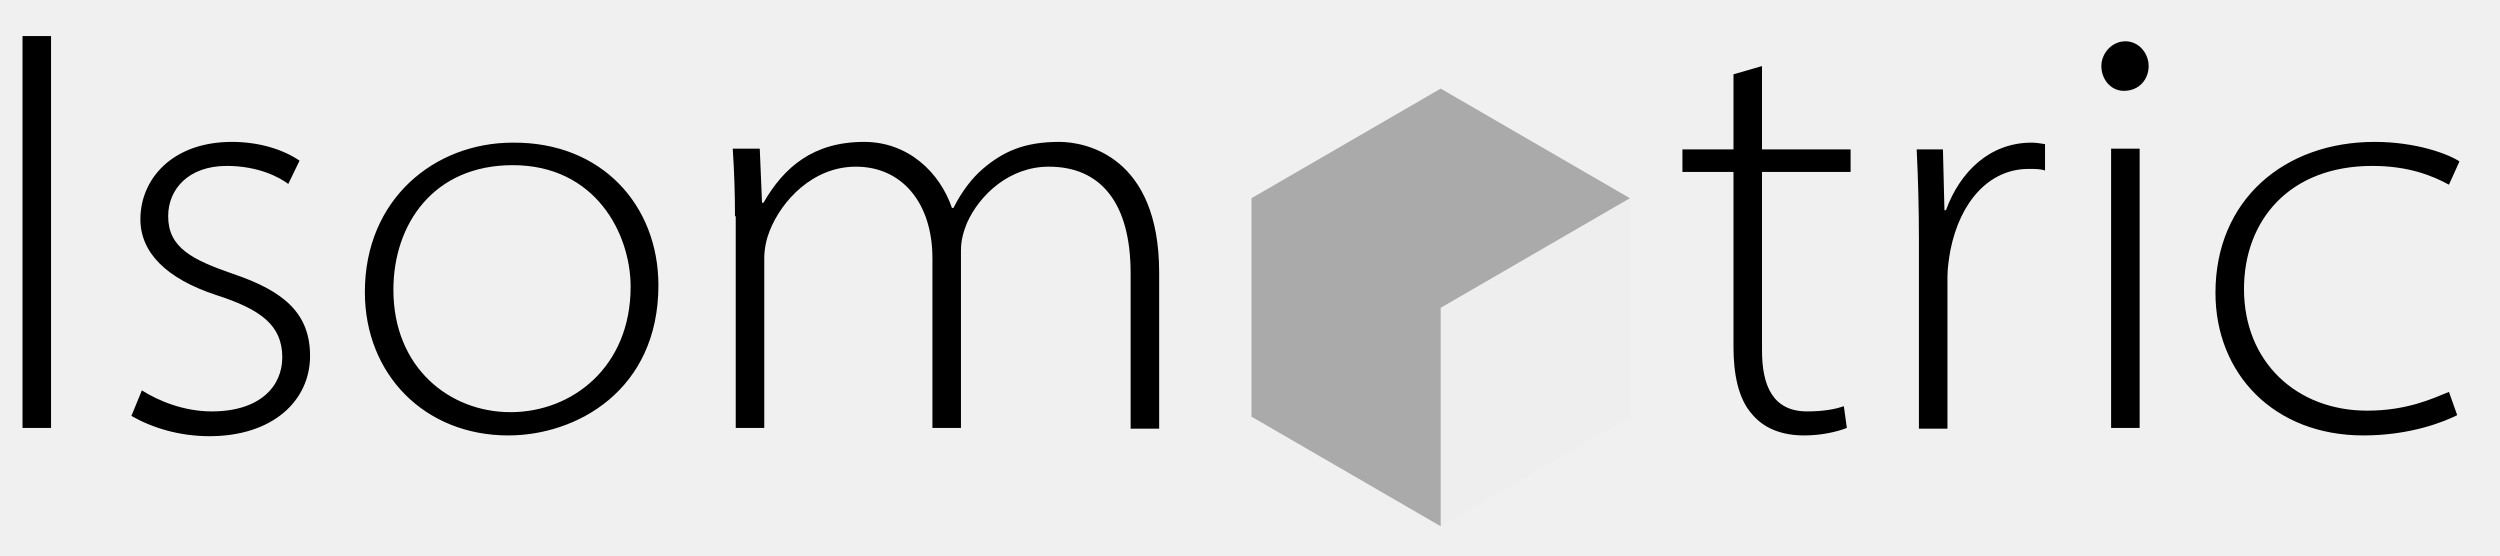
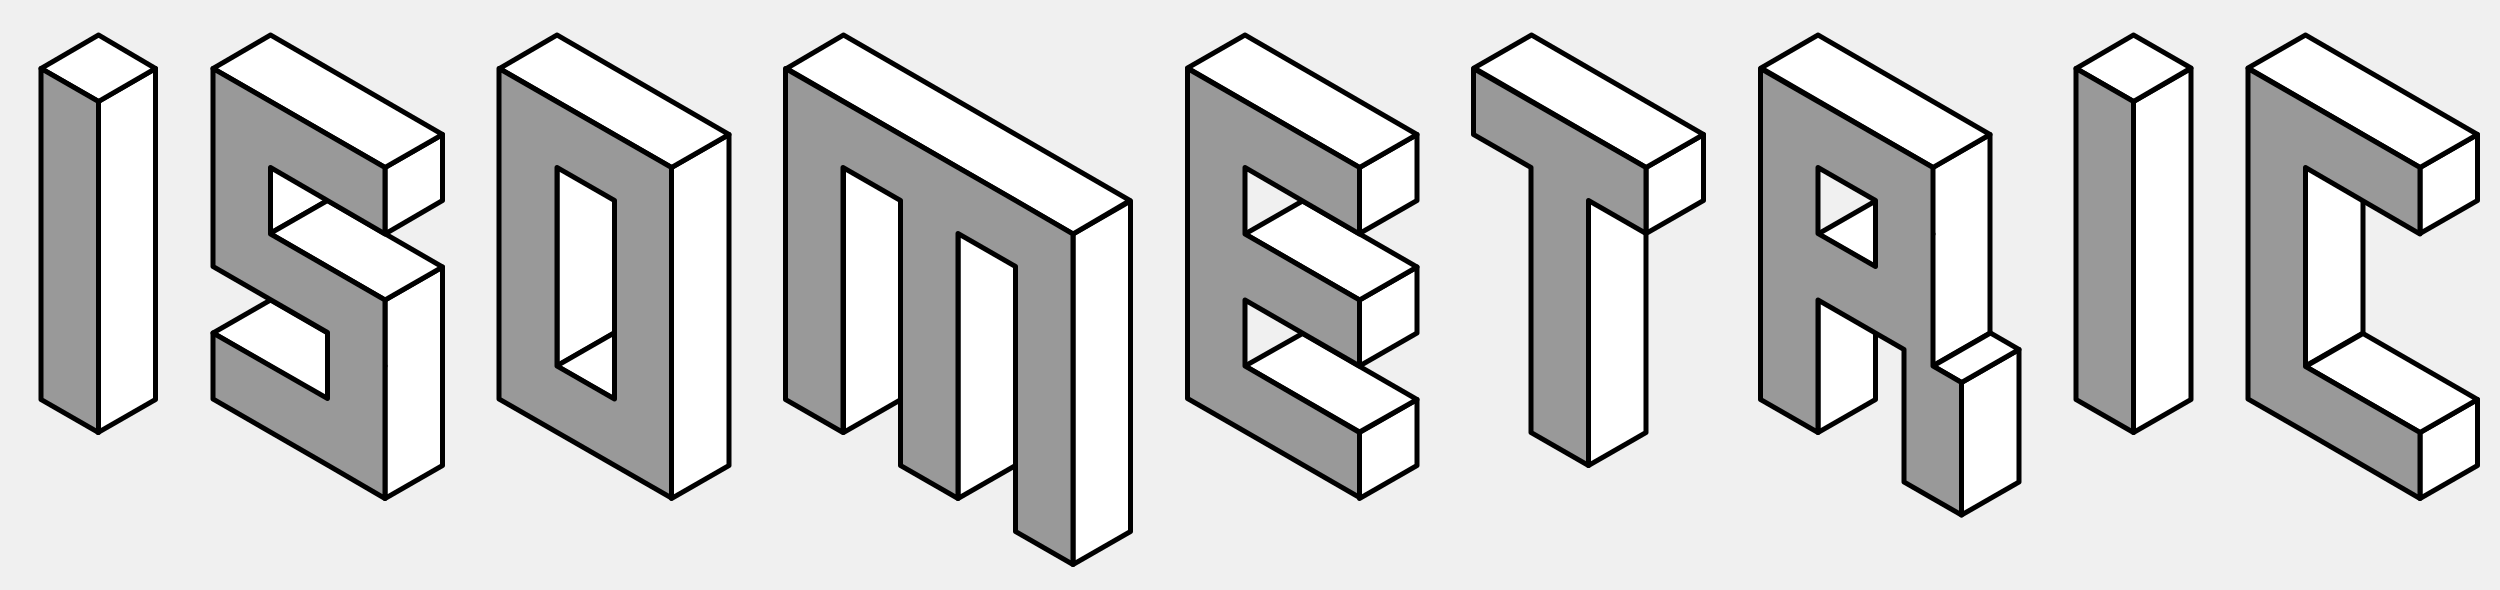
- <svg xmlns="http://www.w3.org/2000/svg" version="1.1" id="Layer_1" x="0px" y="0px" viewBox="0 0 333 74" style="enable-background:new 0 0 333 74;" xml:space="preserve">
-   <style type="text/css">
- 	.st0{fill:#EEEEEE;}
- 	.st1{fill:#AAAAAA;}
- </style>
-   <g>
-     <polygon class="st0" points="191.8,41 191.8,70.1 217.1,55.5 217.1,26.4  " />
-   </g>
-   <path class="st1" d="M217.1,26.4l-25.2-14.6l-25.2,14.6l0,0l0,0v29.1l25.2,14.6V41l0,0h0L217.1,26.4z" />
-   <path d="M234.7,8.8v11.1h11.8v3h-11.8v23.8c0,4.6,1.4,8.1,6,8.1c2.2,0,3.8-0.3,4.9-0.7L246,57c-1.3,0.5-3.3,1-5.7,1  c-2.9,0-5.3-0.9-6.9-2.8c-1.9-2.1-2.5-5.5-2.5-9V22.9h-6.8v-3h6.8V9.9L234.7,8.8z M255.6,31.9c0-4-0.1-8-0.3-12h3.5l0.2,8.1h0.2  c1.9-5.2,5.9-9,11.4-9c0.6,0,1.2,0.1,1.8,0.2v3.5c-0.7-0.2-1.3-0.2-2.2-0.2c-5.2,0-9.1,4.3-10.4,10.8c-0.2,1.1-0.4,2.4-0.4,3.6v20.2  h-3.8V31.9z M286.2,8.8c0,1.7-1.2,3.3-3.3,3.3c-1.8,0-3-1.6-3-3.3c0-1.7,1.4-3.3,3.2-3.3S286.2,7.1,286.2,8.8z M281.2,57.1V19.8h3.8  v37.2H281.2z M327.3,55.3c-1.6,0.8-6.1,2.7-12.5,2.7c-11.9,0-19.7-8.2-19.7-19c0-12.4,9.2-20.1,21.2-20.1c5.5,0,9.8,1.6,11.3,2.6  l-1.4,3.1c-2.2-1.2-5.4-2.5-10.2-2.5c-11.1,0-17.1,7.3-17.1,16.4c0,9.7,7,16.2,16.4,16.2c5.3,0,8.7-1.6,10.9-2.5L327.3,55.3z   M6.8,4.8v52.2H3V4.8H6.8z M18.9,52c2.2,1.4,5.6,2.8,9.3,2.8c6.5,0,9.4-3.4,9.4-7.2c0-4.3-2.9-6.4-8.8-8.3  c-6.7-2.2-10.1-5.7-10.1-10.1c0-5.3,4.2-10.3,12.2-10.3c3.6,0,6.8,1,9,2.5l-1.5,3.1c-1.2-0.9-4-2.4-8.2-2.4c-5.1,0-7.8,3.1-7.8,6.7  c0,4.2,3.2,5.8,8.7,7.7c6.8,2.3,10.2,5.3,10.2,10.9c0,6-5,10.7-13.4,10.7c-4,0-7.6-1.1-10.4-2.7L18.9,52z M87.7,38  c0,14-10.9,20-20,20c-11.1,0-19.1-8.1-19.1-19.1c0-12.4,9.3-19.9,19.7-19.9C80.2,18.9,87.7,27.4,87.7,38z M52.4,38.6  c0,10.4,7.5,16.3,15.6,16.3c8.2,0,16-6,16-16.7c0-7.1-4.7-16.2-15.7-16.2C57.7,22,52.4,29.9,52.4,38.6z M97.9,28.8c0-3-0.1-6-0.3-9  h3.6l0.3,7.2h0.2c2.7-4.7,6.6-8.1,13.4-8.1c5.9,0,10.1,4.1,11.7,8.8h0.2c1.1-2.2,2.5-4,3.9-5.2c2.7-2.3,5.5-3.6,10.2-3.6  c3.5,0,13.3,1.9,13.3,17.4v20.8h-3.8V36.4c0-9.4-4-14.2-10.9-14.2c-5.2,0-9.2,3.7-10.9,7.5c-0.4,1-0.8,2.2-0.8,3.6v23.7h-3.8V34.4  c0-7.3-4-12.2-10.2-12.2c-5.7,0-9.9,4.5-11.5,8.6c-0.4,1-0.7,2.3-0.7,3.6v22.6h-3.8V28.8z" />
+ <svg xmlns="http://www.w3.org/2000/svg" version="1.1" id="Layer_1" x="0px" y="0px" viewBox="0 0 500 118" style="enable-background:new 0 0 500 118;" xml:space="preserve">
+   <path fill="#FFF" stroke="#000" stroke-linejoin="round" stroke-miterlimit="10" d="M438.2,79.9l-11.5,6.6V20.3l11.5-6.6V79.9z M31.1,13.7l-11.5,6.6v66.2l11.5-6.6V13.7z M65.5,40.1l-11.5,6.6  V33.5l11.5-6.6V40.1z M88.5,40.1L77,46.8V33.5l11.5-6.6V40.1z M88.5,93.1L77,99.7V60l11.5-6.6V93.1z M122.9,66.6l-11.5,6.6V33.5  l11.5-6.6V66.6z M145.8,93.1l-11.5,6.6V33.5l11.5-6.6V93.1z M180.2,79.9l-11.5,6.6v-53l11.5-6.6V79.9z M203.1,93.1l-11.5,6.6v-53  l11.5-6.6V93.1z M226.1,106.3l-11.5,6.6V46.8l11.5-6.6V106.3z M283.4,40.1l-11.5,6.6V33.5l11.5-6.6V40.1z M283.4,66.6l-11.5,6.6V60  l11.5-6.6V66.6z M283.4,93.1l-11.5,6.6V86.5l11.5-6.6V93.1z M329.2,86.5l-11.5,6.6v-53l11.5-6.6V86.5z M340.7,40.1l-11.5,6.6V33.5  l11.5-6.6V40.1z M375.1,79.9l-11.5,6.6V60l11.5-6.6V79.9z M403.8,96.4l-11.5,6.6V76.5l11.5-6.6V96.4z M398,66.6l-11.5,6.6V33.5  l11.5-6.6V66.6z M472.6,26.9l-11.5,6.6v39.7l11.5-6.6V26.9z M495.5,79.9L484,86.5v13.2l11.5-6.6V79.9z M495.5,26.9L484,33.5v13.2  l11.5-6.6V26.9z" />
+   <path fill="#FFF" stroke="#000" stroke-linejoin="round" stroke-miterlimit="10" d="M65.5,79.9L42.6,66.6L54.1,60L77,73.2L65.5,79.9z M88.5,53.4L65.5,40.1l-11.5,6.6L77,60L88.5,53.4z M134.3,73.2  l-11.5-6.6l-11.5,6.6l11.5,6.6L134.3,73.2z M31.1,13.7L19.7,7L8.2,13.7l11.5,6.6L31.1,13.7z M426.7,20.3l-11.5-6.6L426.7,7l11.5,6.6  L426.7,20.3z M77,33.5L42.6,13.7L54.1,7l34.4,19.9L77,33.5z M134.3,33.5L99.9,13.7L111.4,7l34.4,19.9L134.3,33.5z M214.6,46.8  l-57.3-33.1L168.7,7l57.3,33.1L214.6,46.8z M271.9,33.5l-34.4-19.9L249,7l34.4,19.9L271.9,33.5z M329.2,33.5l-34.4-19.9L306.3,7  l34.4,19.9L329.2,33.5z M386.6,33.5l-34.4-19.9L363.6,7L398,26.9L386.6,33.5z M484,33.5l-34.4-19.9L461.1,7l34.4,19.9L484,33.5z   M484,86.5l-22.9-13.2l11.5-6.6l22.9,13.2L484,86.5z M283.4,79.9l-22.9-13.2L249,73.2l22.9,13.2L283.4,79.9z M283.4,53.4l-22.9-13.2  L249,46.8L271.9,60L283.4,53.4z M386.6,46.8l-11.5-6.6l-11.5,6.6l11.5,6.6L386.6,46.8z M403.8,69.9l-5.7-3.3l-11.5,6.6l5.7,3.3  L403.8,69.9z" />
+   <path fill="#999" stroke="#000" stroke-linejoin="round" stroke-miterlimit="10" d="M19.7,86.5L8.2,79.9V13.7l11.5,6.6V86.5z M426.7,20.3l-11.5-6.6v66.2l11.5,6.6V20.3z M77,46.8V33.5L54.1,20.3  l-11.5-6.6v13.2v13.2v6.6v6.6l22.9,13.2v13.2L42.6,66.6v13.2l22.9,13.2L77,99.7V86.5V73.2v-6.6V60L54.1,46.8V33.5L77,46.8z   M134.3,33.5v13.2v39.7v13.2l-11.5-6.6l-11.5-6.6l-11.5-6.6V66.6V26.9V13.7l11.5,6.6l11.5,6.6L134.3,33.5z M122.9,40.1l-11.5-6.6  v39.7l11.5,6.6V40.1z M203.1,40.1l-11.5-6.6l-11.5-6.6l-11.5-6.6l-11.5-6.6v13.2v53l11.5,6.6v-53l11.5,6.6v53l11.5,6.6v-53l11.5,6.6  v53l11.5,6.6V60V46.8L203.1,40.1z M271.9,46.8V33.5L249,20.3l-11.5-6.6v13.2v13.2v13.2v13.2v13.2l11.5,6.6l22.9,13.2V86.5L249,73.2  V60l22.9,13.2V60L249,46.8V33.5L271.9,46.8z M329.2,33.5l-11.5-6.6l-11.5-6.6l-11.5-6.6v13.2l11.5,6.6v53l11.5,6.6v-53l11.5,6.6  V33.5z M392.3,76.5V103l-11.5-6.6V69.9L363.6,60v26.5l-11.5-6.6V53.4V40.1V26.9V13.7l11.5,6.6l11.5,6.6l11.5,6.6v13.2V60v6.6v6.6  L392.3,76.5z M375.1,40.1l-11.5-6.6v13.2l11.5,6.6V40.1z M484,46.8V33.5l-22.9-13.2l-11.5-6.6v13.2v39.7v13.2l11.5,6.6L484,99.7  V86.5l-22.9-13.2V33.5L484,46.8z" />
</svg>
